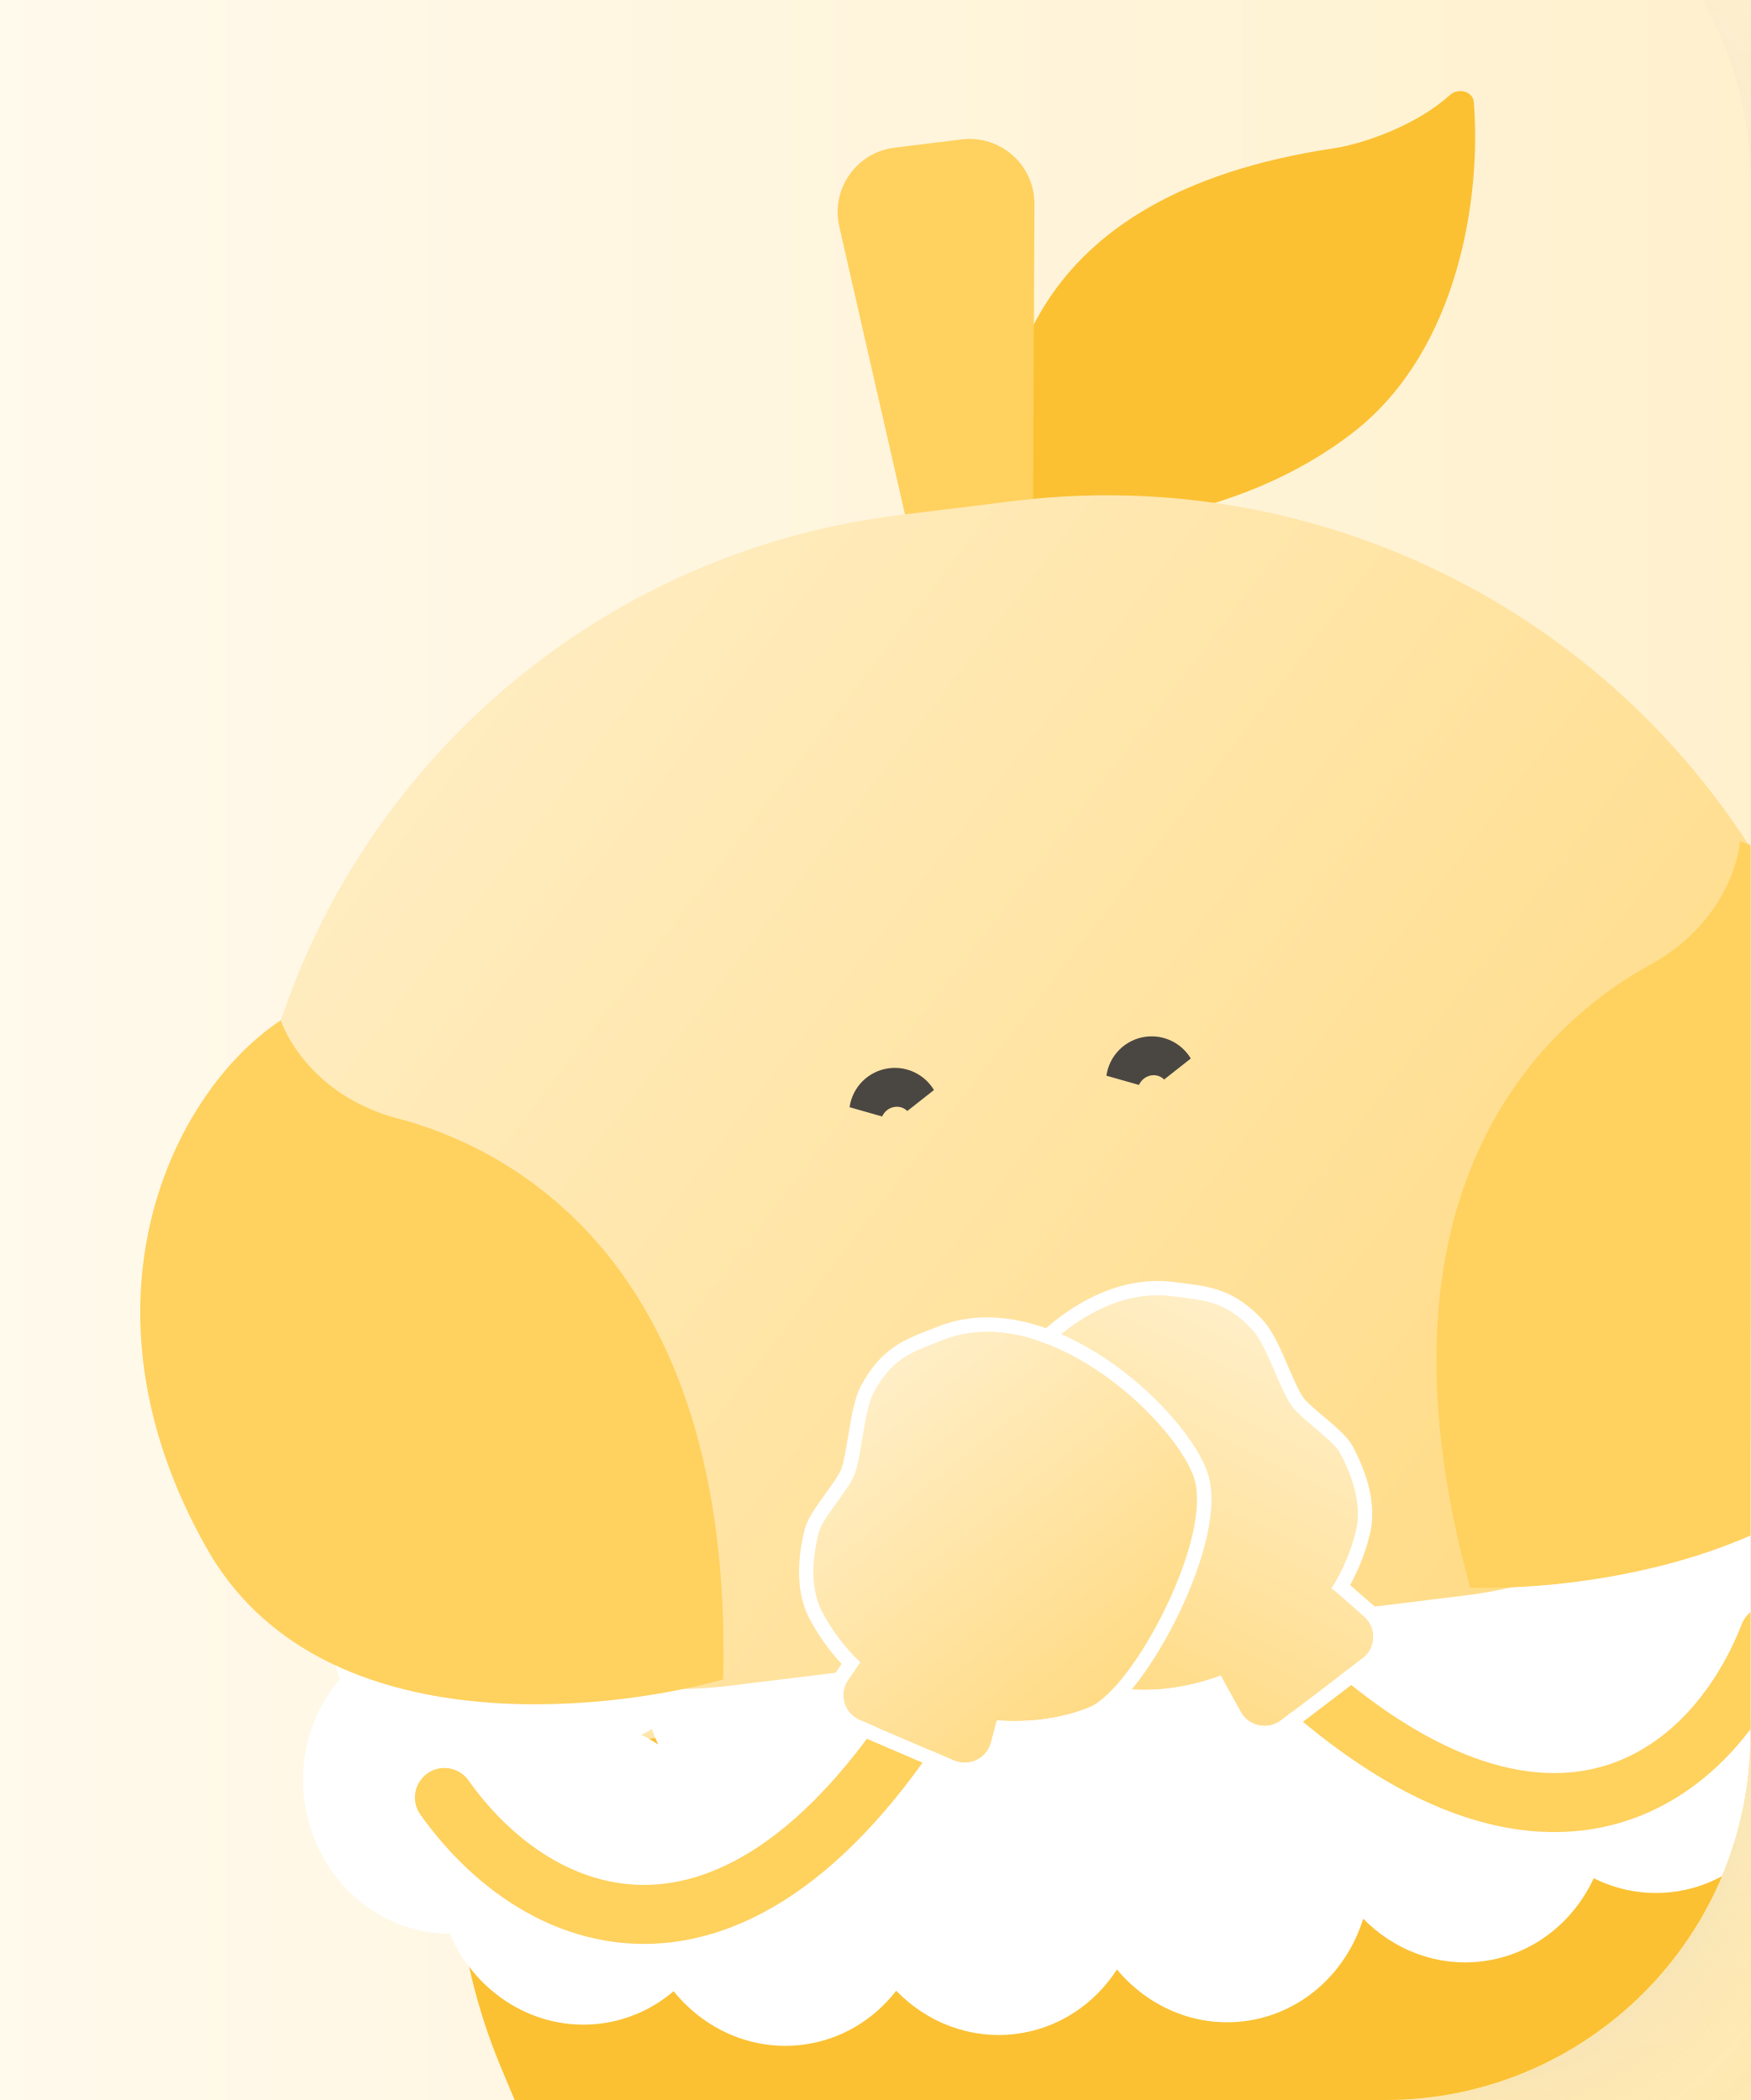
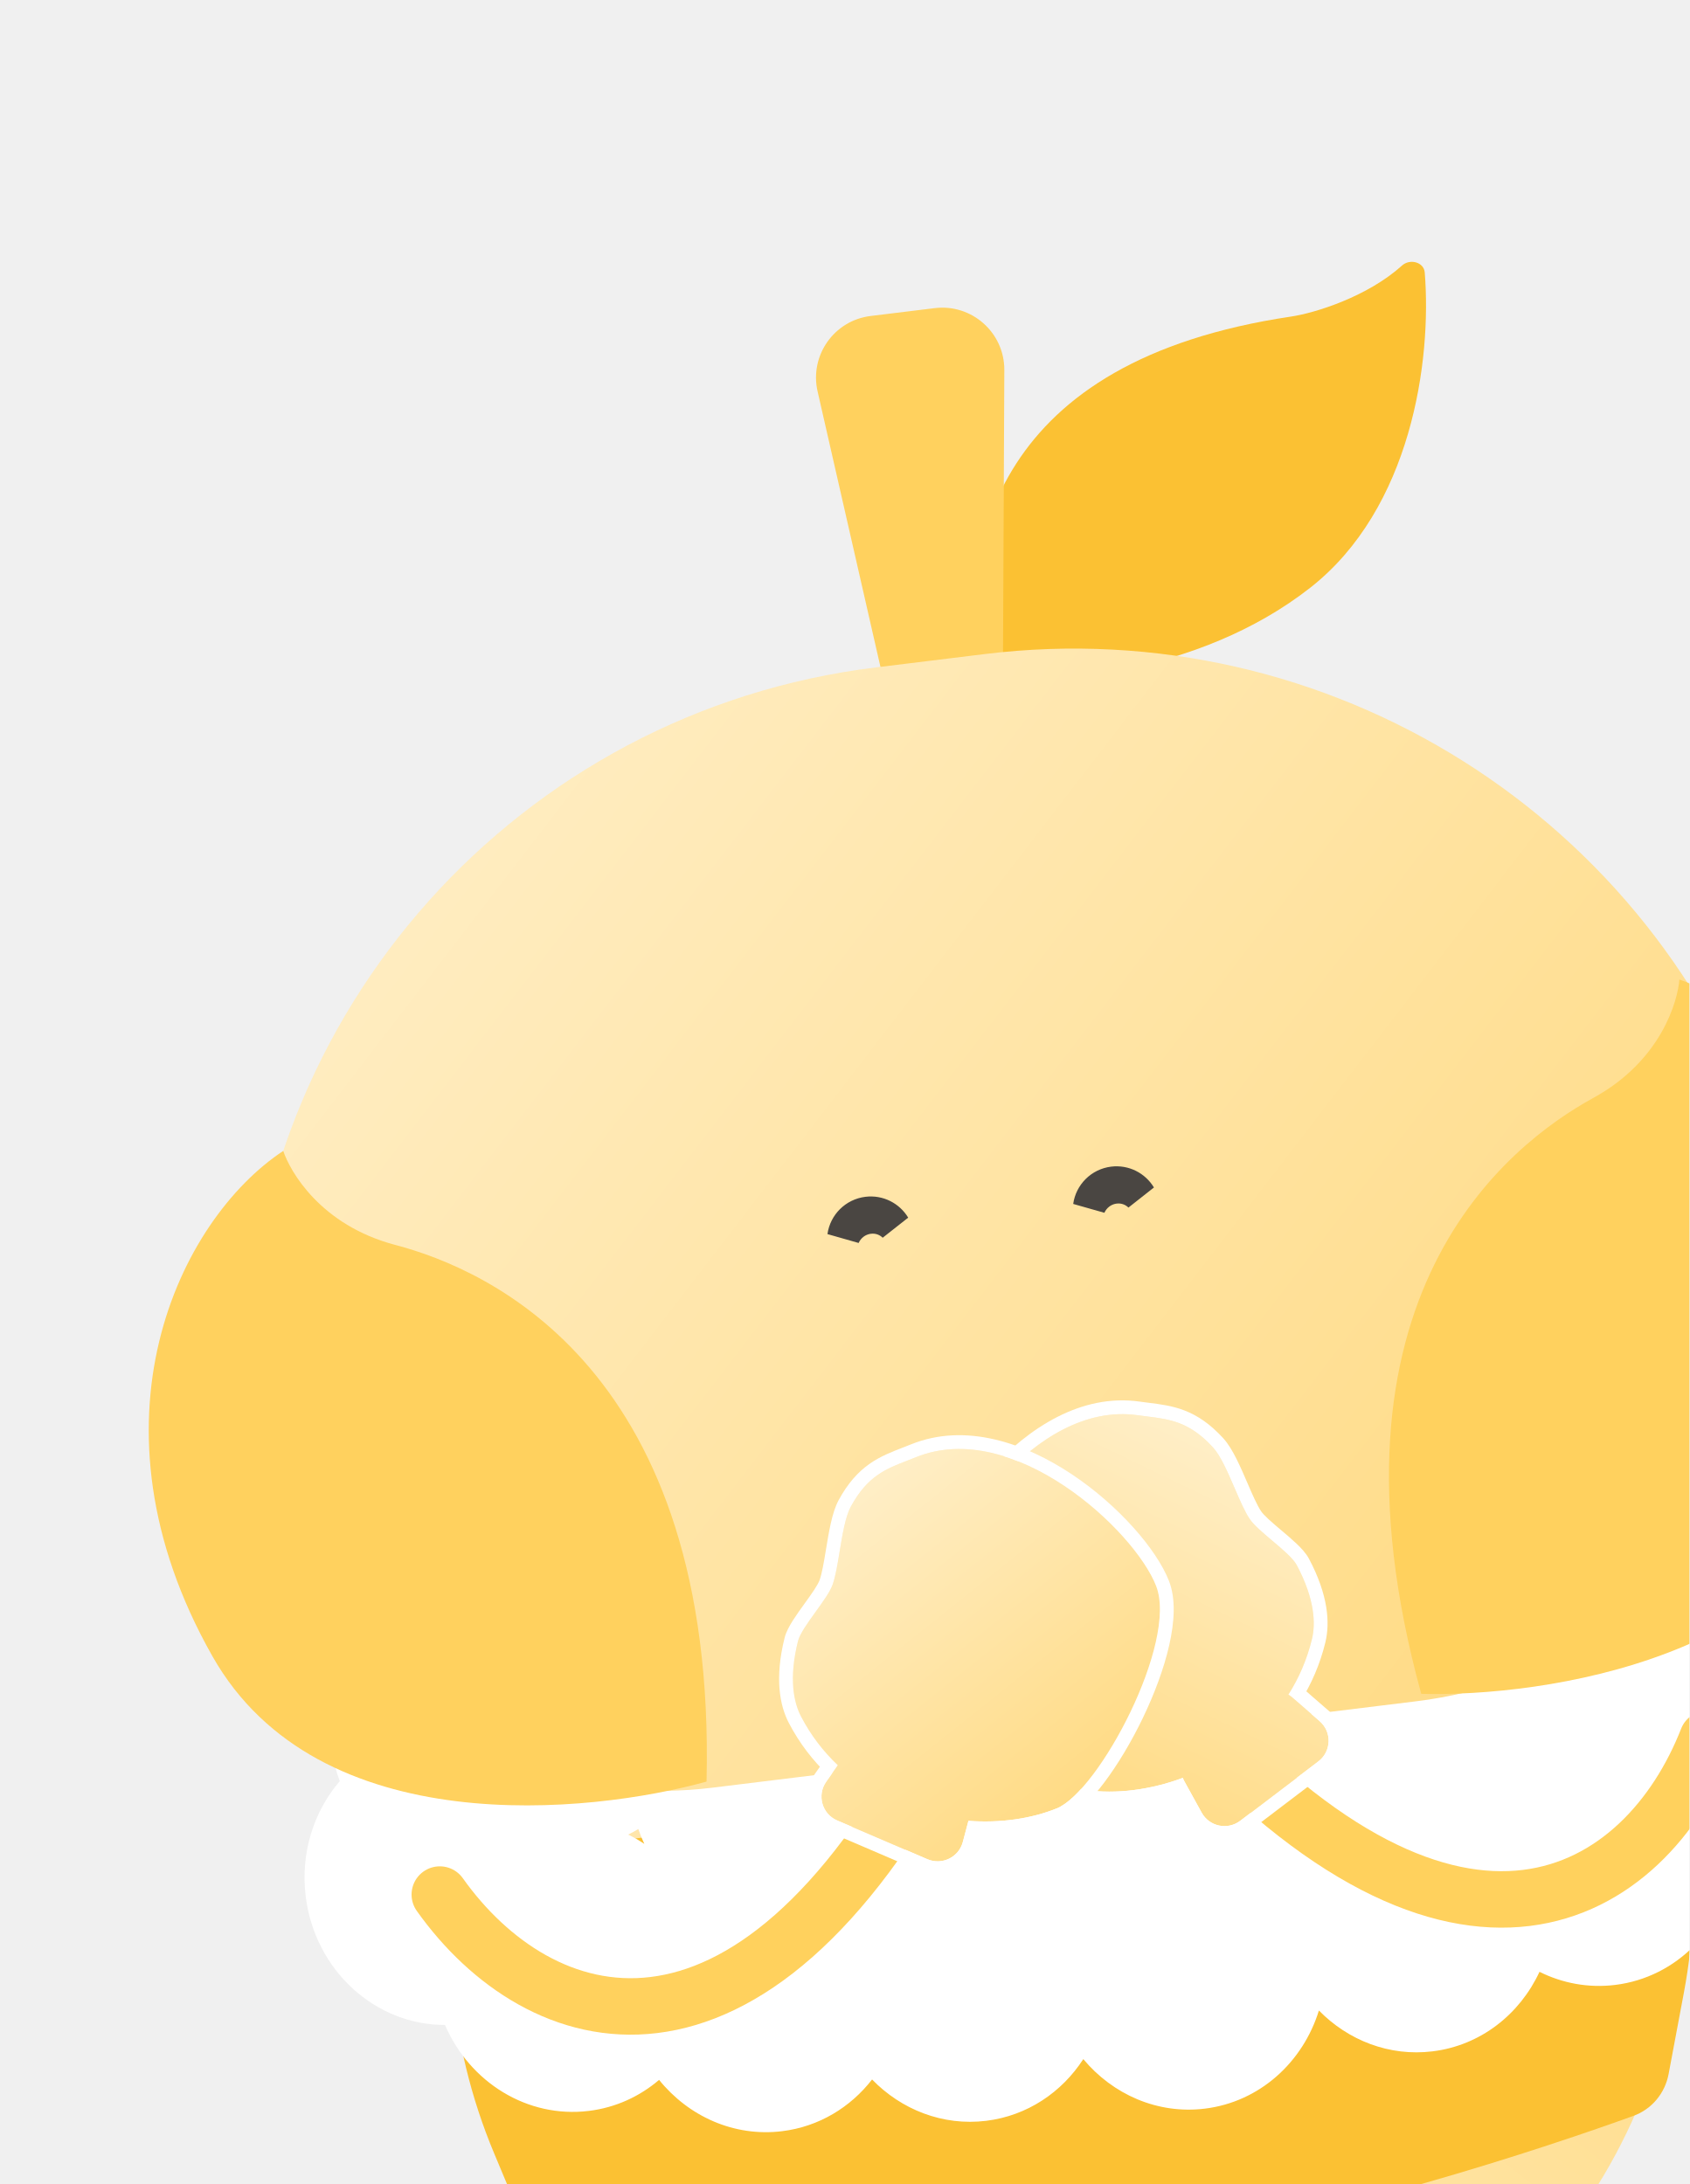
- <svg xmlns="http://www.w3.org/2000/svg" width="115" height="138" viewBox="0 0 115 138" fill="none">
-   <rect width="115" height="138" fill="#D5D5D5" />
-   <g id="ëì ê¿ë¨ì§ Main ê°ì  ìì´ëì´ + íë¨ ë´ë¹ë° ìì´ëì´">
-     <path d="M-321 -1774C-321 -1775.1 -320.105 -1776 -319 -1776H3178C3179.1 -1776 3180 -1775.1 3180 -1774V756C3180 757.104 3179.1 758 3178 758H-319C-320.105 758 -321 757.104 -321 756V-1774Z" fill="#555555" />
-     <path d="M-319 -1775H3178V-1777H-319V-1775ZM3179 -1774V756H3181V-1774H3179ZM3178 757H-319V759H3178V757ZM-320 756V-1774H-322V756H-320ZM-319 757C-319.552 757 -320 756.552 -320 756H-322C-322 757.657 -320.657 759 -319 759V757ZM3179 756C3179 756.552 3178.55 757 3178 757V759C3179.66 759 3181 757.657 3181 756H3179ZM3178 -1775C3178.55 -1775 3179 -1774.55 3179 -1774H3181C3181 -1775.66 3179.66 -1777 3178 -1777V-1775ZM-319 -1777C-320.657 -1777 -322 -1775.66 -322 -1774H-320C-320 -1774.55 -319.552 -1775 -319 -1775V-1777Z" fill="black" fill-opacity="0.1" />
-     <g id="Main_Blank" clip-path="url(#clip0_741_17546)">
-       <rect width="360" height="800" transform="translate(-219 -120)" fill="url(#paint0_linear_741_17546)" />
-       <g id="Frame 2087326896" filter="url(#filter0_d_741_17546)">
-         <g clip-path="url(#clip1_741_17546)">
-           <rect x="-193" y="-12" width="308" height="150" rx="24" fill="url(#paint1_linear_741_17546)" />
-           <g id="Group 1000001563">
-             <path id="Rectangle 34626439" d="M32.755 128.789C37.591 147.222 55.309 159.241 74.224 156.918L80.451 156.154C98.715 153.911 112.894 139.151 114.402 120.812C115.571 106.601 103.393 94.901 89.24 96.639L51.412 101.284C38.148 102.912 29.363 115.863 32.755 128.789Z" fill="url(#paint2_linear_741_17546)" />
-             <path id="Rectangle 34626440" d="M29.413 116.044L114.038 104.677L115.03 113.212C115.48 117.089 115.343 121.011 114.622 124.847L113.57 130.451C113.322 131.771 112.412 132.867 111.149 133.323C105.641 135.313 89.783 140.719 74.838 142.73C60.04 144.722 43.931 143.624 38.111 143.109C36.712 142.985 35.521 142.086 34.978 140.79L32.922 135.878C31.33 132.075 30.354 128.043 30.032 123.933L29.413 116.044Z" fill="#FBC133" />
-             <path id="Union" fill-rule="evenodd" clip-rule="evenodd" d="M42.828 113.621C42.603 113.758 42.371 113.885 42.134 114.002C42.517 114.189 42.886 114.402 43.241 114.64C43.087 114.31 42.948 113.971 42.828 113.621ZM36.785 95.019C40.934 94.51 44.803 96.898 46.546 100.662C47.325 96.588 50.502 93.335 54.651 92.826C57.403 92.488 60.031 93.424 61.998 95.192C63.45 93.6 65.419 92.511 67.676 92.234C69.429 92.019 71.131 92.321 72.645 93.025C74.11 91.343 76.137 90.188 78.472 89.901C81.223 89.563 83.852 90.5 85.818 92.267C87.271 90.675 89.24 89.586 91.497 89.309C94.317 88.963 97.008 89.955 98.989 91.809C100.362 88.969 103.014 86.888 106.263 86.489C108.43 86.223 110.521 86.747 112.273 87.846C112.657 87.746 113.051 87.67 113.455 87.621C118.663 86.981 123.43 90.907 124.103 96.388C124.3 97.995 124.124 99.557 123.645 100.978C124.454 102.242 125.003 103.715 125.2 105.321C125.826 110.42 122.689 115.069 118.057 116.208C117.373 120.413 114.146 123.806 109.902 124.327C108.061 124.553 106.275 124.209 104.706 123.427C103.354 126.34 100.667 128.484 97.365 128.889C94.393 129.254 91.566 128.133 89.56 126.084C88.463 129.634 85.497 132.361 81.728 132.824C78.479 133.223 75.402 131.846 73.383 129.422C71.908 131.7 69.537 133.313 66.717 133.66C63.73 134.027 60.887 132.891 58.879 130.821C57.395 132.734 55.228 134.063 52.7 134.373C49.397 134.779 46.272 133.348 44.255 130.849C42.922 131.988 41.272 132.754 39.431 132.98C35.187 133.501 31.235 130.99 29.554 127.075C24.784 127.091 20.616 123.338 19.989 118.239C19.621 115.241 20.554 112.398 22.328 110.333C22.049 109.581 21.851 108.783 21.749 107.948C21.076 102.467 24.752 97.504 29.959 96.865C30.752 96.768 31.534 96.776 32.293 96.88C33.565 95.891 35.094 95.227 36.785 95.019Z" fill="white" />
-             <g id="Group 1000001559">
-               <path id="Vector 12270" d="M87.643 9.743C67.216 12.791 65.075 25.382 65.721 34.438C70.553 35.186 81.226 34.434 88.971 28.36C95.899 22.927 97.319 12.787 96.826 6.712C96.767 5.995 95.806 5.752 95.271 6.234C92.911 8.365 89.34 9.489 87.643 9.743Z" fill="#FBC133" />
-               <path id="Rectangle 34626414" d="M55.138 14.884C54.576 12.421 56.267 10.011 58.776 9.703L63.176 9.163C65.726 8.85 67.972 10.846 67.96 13.415L67.847 37.807L60.571 38.701L55.138 14.884Z" fill="#FFD15E" />
-               <path id="Rectangle 34626407" d="M15.906 82.134C16.189 57.484 34.662 36.845 59.129 33.84L66.602 32.923C90.233 30.021 112.649 44.128 120.258 66.688C126.144 84.142 114.528 102.602 96.245 104.846L47.914 110.781C30.774 112.885 15.708 99.401 15.906 82.134Z" fill="url(#paint3_linear_741_17546)" />
-               <path id="Vector 12268" d="M108.401 63.407C113.073 60.844 114.196 56.746 114.312 55.275C122.38 58.128 132.366 69.987 127.425 87.775C123.473 102.006 104.853 104.552 96.588 104.336C89.08 77.059 102.56 66.611 108.401 63.407Z" fill="#FFD15E" />
-               <path id="Vector 12269" d="M26.15 73.506C20.997 72.15 18.916 68.445 18.448 67.046C11.309 71.766 4.489 85.688 13.586 101.753C20.863 114.605 39.547 112.571 47.513 110.362C48.2 82.079 32.593 75.202 26.15 73.506Z" fill="#FFD15E" />
-             </g>
-             <path id="Vector 12293" d="M116.237 107.434C111.979 118.313 99.282 126.368 80.363 105.351" stroke="#FFD15D" stroke-width="3.878" stroke-linecap="round" />
-             <path id="Vector 12545" d="M29.198 118.121C35.962 127.647 50.23 132.391 63.503 107.421" stroke="#FFD15D" stroke-width="3.878" stroke-linecap="round" />
-             <g id="Union_2">
-               <mask id="path-14-outside-1_741_17546" maskUnits="userSpaceOnUse" x="57.291" y="80.124" width="39.523" height="40.365" fill="black">
-                 <rect fill="white" x="57.291" y="80.124" width="39.523" height="40.365" />
-                 <path fill-rule="evenodd" clip-rule="evenodd" d="M80.214 110.108C77.967 110.944 75.622 111.231 73.57 110.941C70.474 110.503 62.728 101.891 63.256 97.776C63.784 93.662 70.011 84.194 77.113 85.199C77.329 85.229 77.54 85.256 77.746 85.281C79.322 85.479 80.672 85.648 82.285 87.409C82.815 87.988 83.305 89.123 83.773 90.208C84.127 91.029 84.469 91.822 84.807 92.325C85.092 92.749 85.723 93.281 86.359 93.818C87.071 94.419 87.79 95.026 88.037 95.492C89.289 97.845 89.337 99.519 89.084 100.569C88.743 101.979 88.185 103.253 87.465 104.389C87.561 104.444 87.652 104.509 87.737 104.584L89.614 106.214C90.466 106.955 90.423 108.29 89.524 108.974L84.157 113.054C83.289 113.714 82.036 113.449 81.51 112.495L80.322 110.341C80.28 110.265 80.244 110.187 80.214 110.108Z" />
-               </mask>
-               <path fill-rule="evenodd" clip-rule="evenodd" d="M80.214 110.108C77.967 110.944 75.622 111.231 73.57 110.941C70.474 110.503 62.728 101.891 63.256 97.776C63.784 93.662 70.011 84.194 77.113 85.199C77.329 85.229 77.54 85.256 77.746 85.281C79.322 85.479 80.672 85.648 82.285 87.409C82.815 87.988 83.305 89.123 83.773 90.208C84.127 91.029 84.469 91.822 84.807 92.325C85.092 92.749 85.723 93.281 86.359 93.818C87.071 94.419 87.79 95.026 88.037 95.492C89.289 97.845 89.337 99.519 89.084 100.569C88.743 101.979 88.185 103.253 87.465 104.389C87.561 104.444 87.652 104.509 87.737 104.584L89.614 106.214C90.466 106.955 90.423 108.29 89.524 108.974L84.157 113.054C83.289 113.714 82.036 113.449 81.51 112.495L80.322 110.341C80.28 110.265 80.244 110.187 80.214 110.108Z" fill="url(#paint4_linear_741_17546)" />
-               <path d="M73.57 110.941L73.437 111.876L73.57 110.941ZM80.214 110.108L79.883 109.222L80.769 108.893L81.101 109.776L80.214 110.108ZM63.256 97.776L64.196 97.897L63.256 97.776ZM77.113 85.199L76.981 86.134L76.981 86.134L77.113 85.199ZM77.746 85.281L77.864 84.344L77.864 84.344L77.746 85.281ZM82.285 87.409L82.984 86.772L82.285 87.409ZM83.773 90.208L84.643 89.835L84.643 89.835L83.773 90.208ZM84.807 92.325L85.594 91.799L85.594 91.799L84.807 92.325ZM86.359 93.818L86.971 93.097L86.359 93.818ZM88.037 95.492L87.201 95.935L88.037 95.492ZM89.084 100.569L90.005 100.791L90.005 100.791L89.084 100.569ZM87.465 104.389L86.987 105.204L86.14 104.71L86.665 103.883L87.465 104.389ZM87.737 104.584L87.115 105.296L87.115 105.296L87.737 104.584ZM89.614 106.214L90.236 105.502L89.614 106.214ZM89.524 108.974L88.95 108.222L89.524 108.974ZM84.157 113.054L84.732 113.806L84.157 113.054ZM81.51 112.495L82.34 112.04L81.51 112.495ZM80.322 110.341L79.492 110.796L79.492 110.796L80.322 110.341ZM73.702 110.005C75.577 110.271 77.763 110.011 79.883 109.222L80.546 110.993C78.171 111.876 75.666 112.192 73.437 111.876L73.702 110.005ZM64.196 97.897C64.1 98.639 64.379 99.738 65.056 101.084C65.716 102.397 66.687 103.813 67.784 105.135C68.879 106.456 70.078 107.656 71.174 108.544C71.723 108.988 72.233 109.343 72.681 109.595C73.141 109.854 73.482 109.974 73.702 110.005L73.437 111.876C72.883 111.798 72.305 111.553 71.751 111.241C71.185 110.922 70.586 110.501 69.981 110.011C68.772 109.032 67.486 107.74 66.324 106.339C65.163 104.94 64.103 103.404 63.363 101.931C62.639 100.492 62.148 98.971 62.316 97.656L64.196 97.897ZM76.981 86.134C73.897 85.698 70.856 87.531 68.421 90.204C67.222 91.52 66.217 92.992 65.483 94.376C64.741 95.775 64.308 97.025 64.196 97.897L62.316 97.656C62.468 96.471 63.011 94.995 63.808 93.492C64.612 91.975 65.707 90.372 67.018 88.932C69.604 86.093 73.227 83.695 77.246 84.263L76.981 86.134ZM77.629 86.219C77.423 86.193 77.205 86.166 76.981 86.134L77.246 84.263C77.453 84.293 77.656 84.318 77.864 84.344L77.629 86.219ZM81.586 88.046C80.865 87.259 80.242 86.867 79.657 86.639C79.048 86.401 78.433 86.32 77.629 86.219L77.864 84.344C78.635 84.441 79.483 84.542 80.346 84.879C81.233 85.225 82.092 85.798 82.984 86.772L81.586 88.046ZM82.903 90.581C82.666 90.033 82.438 89.504 82.206 89.042C81.967 88.567 81.759 88.235 81.586 88.046L82.984 86.772C83.341 87.161 83.643 87.687 83.899 88.195C84.161 88.717 84.412 89.299 84.643 89.835L82.903 90.581ZM84.02 92.851C83.622 92.258 83.242 91.368 82.903 90.581L84.643 89.835C85.012 90.691 85.316 91.386 85.594 91.799L84.02 92.851ZM85.747 94.539C85.433 94.274 85.098 93.992 84.806 93.721C84.523 93.458 84.227 93.158 84.02 92.851L85.594 91.799C85.672 91.916 85.834 92.094 86.096 92.337C86.35 92.573 86.648 92.825 86.971 93.097L85.747 94.539ZM87.201 95.935C87.154 95.847 87.011 95.668 86.719 95.39C86.443 95.128 86.109 94.845 85.747 94.539L86.971 93.097C87.321 93.393 87.702 93.714 88.026 94.022C88.332 94.314 88.673 94.672 88.874 95.05L87.201 95.935ZM88.163 100.347C88.352 99.564 88.367 98.127 87.201 95.935L88.874 95.05C90.211 97.564 90.323 99.473 90.005 100.791L88.163 100.347ZM86.665 103.883C87.331 102.832 87.847 101.653 88.163 100.347L90.005 100.791C89.639 102.304 89.04 103.675 88.266 104.894L86.665 103.883ZM87.115 105.296C87.075 105.261 87.032 105.23 86.987 105.204L87.943 103.573C88.089 103.658 88.229 103.758 88.359 103.871L87.115 105.296ZM88.992 106.926L87.115 105.296L88.359 103.871L90.236 105.502L88.992 106.926ZM88.95 108.222C89.372 107.901 89.392 107.274 88.992 106.926L90.236 105.502C91.541 106.636 91.475 108.679 90.099 109.725L88.95 108.222ZM83.582 112.302L88.95 108.222L90.099 109.725L84.732 113.806L83.582 112.302ZM82.34 112.04C82.587 112.488 83.175 112.612 83.582 112.302L84.732 113.806C83.403 114.815 81.485 114.41 80.68 112.95L82.34 112.04ZM81.152 109.886L82.34 112.04L80.68 112.95L79.492 110.796L81.152 109.886ZM81.101 109.776C81.115 109.813 81.132 109.85 81.152 109.886L79.492 110.796C79.428 110.68 79.373 110.561 79.328 110.44L81.101 109.776Z" fill="white" mask="url(#path-14-outside-1_741_17546)" />
-             </g>
-             <g id="Union_3">
-               <mask id="path-16-outside-2_741_17546" maskUnits="userSpaceOnUse" x="47.916" y="83.366" width="35.8" height="37.795" fill="black">
-                 <rect fill="white" x="47.916" y="83.366" width="35.8" height="37.795" />
-                 <path fill-rule="evenodd" clip-rule="evenodd" d="M65.495 113.058C67.674 113.22 69.795 112.918 71.559 112.203C74.456 111.027 79.889 100.793 78.384 96.928C76.878 93.063 68.549 85.383 61.902 88.079C61.7 88.161 61.502 88.237 61.308 88.312C59.828 88.885 58.559 89.376 57.419 91.477C57.045 92.167 56.844 93.387 56.652 94.554C56.507 95.436 56.367 96.289 56.16 96.858C55.986 97.339 55.503 98.008 55.015 98.684C54.47 99.44 53.919 100.203 53.791 100.715C53.146 103.302 53.503 104.938 54.003 105.895C54.68 107.194 55.539 108.304 56.524 109.237L55.727 110.375C55.079 111.3 55.444 112.585 56.481 113.031L62.676 115.692C63.678 116.122 64.83 115.562 65.11 114.509L65.495 113.058Z" />
-               </mask>
-               <path fill-rule="evenodd" clip-rule="evenodd" d="M65.495 113.058C67.674 113.22 69.795 112.918 71.559 112.203C74.456 111.027 79.889 100.793 78.384 96.928C76.878 93.063 68.549 85.383 61.902 88.079C61.7 88.161 61.502 88.237 61.308 88.312C59.828 88.885 58.559 89.376 57.419 91.477C57.045 92.167 56.844 93.387 56.652 94.554C56.507 95.436 56.367 96.289 56.16 96.858C55.986 97.339 55.503 98.008 55.015 98.684C54.47 99.44 53.919 100.203 53.791 100.715C53.146 103.302 53.503 104.938 54.003 105.895C54.68 107.194 55.539 108.304 56.524 109.237L55.727 110.375C55.079 111.3 55.444 112.585 56.481 113.031L62.676 115.692C63.678 116.122 64.83 115.562 65.11 114.509L65.495 113.058Z" fill="url(#paint5_linear_741_17546)" />
-               <path d="M71.559 112.203L71.204 111.327L71.559 112.203ZM65.495 113.058L65.567 112.116L64.781 112.057L64.579 112.818L65.495 113.058ZM78.384 96.928L77.501 97.272L78.384 96.928ZM61.902 88.079L61.547 87.203L61.547 87.203L61.902 88.079ZM61.308 88.312L61.649 89.194L61.649 89.194L61.308 88.312ZM57.419 91.477L56.586 91.028L56.586 91.028L57.419 91.477ZM56.652 94.554L57.586 94.706L56.652 94.554ZM56.16 96.858L57.051 97.178L56.16 96.858ZM55.015 98.684L55.783 99.235L55.015 98.684ZM53.791 100.715L52.873 100.488L52.873 100.488L53.791 100.715ZM54.003 105.895L54.843 105.458L54.843 105.458L54.003 105.895ZM56.524 109.237L57.3 109.778L57.767 109.111L57.177 108.551L56.524 109.237ZM55.727 110.375L56.503 110.915L55.727 110.375ZM56.481 113.031L56.857 112.162L56.481 113.031ZM62.676 115.692L62.301 116.56L62.676 115.692ZM65.11 114.509L66.025 114.749L65.11 114.509ZM71.204 111.327C69.593 111.98 67.621 112.268 65.567 112.116L65.423 114.001C67.727 114.172 69.997 113.856 71.914 113.078L71.204 111.327ZM77.501 97.272C77.772 97.969 77.767 99.103 77.436 100.574C77.113 102.008 76.513 103.618 75.769 105.167C75.025 106.714 74.153 108.169 73.303 109.296C72.878 109.86 72.469 110.328 72.095 110.682C71.712 111.044 71.41 111.243 71.204 111.327L71.914 113.078C72.432 112.868 72.934 112.49 73.396 112.053C73.868 111.607 74.347 111.053 74.816 110.431C75.752 109.188 76.688 107.623 77.476 105.982C78.264 104.342 78.921 102.595 79.284 100.986C79.638 99.414 79.748 97.82 79.266 96.584L77.501 97.272ZM62.257 88.954C65.143 87.784 68.536 88.826 71.544 90.83C73.025 91.816 74.356 93.001 75.402 94.167C76.459 95.345 77.182 96.453 77.501 97.272L79.266 96.584C78.833 95.471 77.95 94.17 76.814 92.904C75.667 91.627 74.218 90.336 72.597 89.257C69.403 87.128 65.308 85.678 61.547 87.203L62.257 88.954ZM61.649 89.194C61.843 89.119 62.047 89.04 62.257 88.954L61.547 87.203C61.353 87.282 61.163 87.356 60.967 87.431L61.649 89.194ZM58.251 91.926C58.761 90.987 59.271 90.455 59.783 90.092C60.317 89.714 60.894 89.486 61.649 89.194L60.967 87.431C60.242 87.712 59.444 88.016 58.688 88.552C57.911 89.103 57.217 89.866 56.586 91.028L58.251 91.926ZM57.586 94.706C57.684 94.116 57.777 93.547 57.891 93.042C58.008 92.524 58.129 92.151 58.251 91.926L56.586 91.028C56.334 91.492 56.168 92.075 56.043 92.631C55.915 93.2 55.812 93.825 55.717 94.403L57.586 94.706ZM57.051 97.178C57.294 96.507 57.447 95.551 57.586 94.706L55.717 94.403C55.566 95.322 55.439 96.07 55.27 96.538L57.051 97.178ZM55.783 99.235C56.024 98.902 56.281 98.547 56.499 98.213C56.71 97.889 56.925 97.526 57.051 97.178L55.27 96.538C55.222 96.671 55.108 96.883 54.912 97.183C54.723 97.473 54.494 97.79 54.247 98.132L55.783 99.235ZM54.71 100.942C54.734 100.845 54.83 100.637 55.046 100.296C55.25 99.975 55.507 99.619 55.783 99.235L54.247 98.132C53.979 98.504 53.687 98.908 53.447 99.286C53.22 99.643 52.976 100.073 52.873 100.488L54.71 100.942ZM54.843 105.458C54.471 104.744 54.109 103.352 54.71 100.942L52.873 100.488C52.183 103.251 52.536 105.131 53.163 106.333L54.843 105.458ZM57.177 108.551C56.265 107.688 55.47 106.66 54.843 105.458L53.163 106.333C53.89 107.727 54.813 108.921 55.871 109.923L57.177 108.551ZM56.503 110.915L57.3 109.778L55.748 108.696L54.951 109.834L56.503 110.915ZM56.857 112.162C56.37 111.953 56.198 111.35 56.503 110.915L54.951 109.834C53.959 111.25 54.517 113.217 56.106 113.899L56.857 112.162ZM63.052 114.823L56.857 112.162L56.106 113.899L62.301 116.56L63.052 114.823ZM64.194 114.268C64.063 114.762 63.522 115.025 63.052 114.823L62.301 116.56C63.834 117.218 65.597 116.361 66.025 114.749L64.194 114.268ZM64.579 112.818L64.194 114.268L66.025 114.749L66.41 113.299L64.579 112.818Z" fill="white" mask="url(#path-16-outside-2_741_17546)" />
-             </g>
-             <path id="Rectangle 34626424" d="M75.542 69.549C74.747 69.647 74.103 70.159 73.802 70.843C73.916 70.022 74.57 69.347 75.432 69.241C76.191 69.148 76.9 69.522 77.27 70.137C76.83 69.704 76.203 69.468 75.542 69.549Z" stroke="#4A4642" stroke-width="2.247" />
-             <path id="Rectangle 34626428" d="M58.669 71.621C57.873 71.718 57.23 72.231 56.928 72.915C57.043 72.094 57.696 71.418 58.559 71.313C59.318 71.219 60.026 71.593 60.397 72.209C59.957 71.775 59.33 71.54 58.669 71.621Z" stroke="#4A4642" stroke-width="2.247" />
-           </g>
+ <svg xmlns="http://www.w3.org/2000/svg" width="116" height="150" viewBox="0 0 116 150" fill="none">
+   <g id="Mask group">
+     <mask id="mask0_2385_52903" style="mask-type:alpha" maskUnits="userSpaceOnUse" x="0" y="0" width="116" height="150">
+       <rect id="Rectangle 34626596" width="116" height="150" fill="#D9D9D9" />
+     </mask>
+     <g mask="url(#mask0_2385_52903)">
+       <g id="Group 1000001563">
+         <path id="Rectangle 34626439" d="M33.755 140.789C38.591 159.222 56.309 171.241 75.224 168.918L81.451 168.154C99.715 165.911 113.894 151.151 115.402 132.812C116.571 118.601 104.393 106.901 90.24 108.639L52.412 113.284C39.148 114.912 30.363 127.863 33.755 140.789Z" fill="url(#paint0_linear_2385_52903)" />
+         <path id="Rectangle 34626440" d="M30.413 128.044L115.038 116.677L116.03 125.212C116.48 129.089 116.343 133.011 115.622 136.847L114.57 142.451C114.322 143.771 113.412 144.867 112.149 145.323C106.641 147.313 90.783 152.719 75.838 154.73C61.04 156.722 44.931 155.624 39.111 155.109C37.712 154.985 36.521 154.086 35.978 152.79L33.922 147.878C32.33 144.075 31.354 140.043 31.032 135.933L30.413 128.044Z" fill="#FBC133" />
+         <path id="Union" fill-rule="evenodd" clip-rule="evenodd" d="M43.828 125.621C43.603 125.758 43.371 125.885 43.134 126.002C43.517 126.189 43.886 126.402 44.241 126.64C44.087 126.31 43.948 125.971 43.828 125.621ZM37.785 107.019C41.934 106.51 45.803 108.898 47.546 112.662C48.325 108.588 51.502 105.335 55.651 104.826C58.403 104.488 61.031 105.424 62.998 107.192C64.45 105.6 66.419 104.511 68.676 104.234C70.429 104.019 72.131 104.321 73.645 105.025C75.11 103.343 77.137 102.188 79.472 101.901C82.223 101.563 84.852 102.5 86.818 104.267C88.271 102.675 90.24 101.586 92.497 101.309C95.317 100.963 98.008 101.955 99.989 103.809C101.362 100.969 104.014 98.888 107.263 98.489C109.43 98.223 111.521 98.747 113.273 99.846C113.657 99.746 114.051 99.67 114.455 99.621C119.663 98.981 124.43 102.907 125.103 108.388C125.3 109.995 125.124 111.557 124.645 112.978C125.454 114.242 126.003 115.715 126.2 117.321C126.826 122.42 123.689 127.069 119.057 128.208C118.373 132.413 115.146 135.806 110.902 136.327C109.061 136.553 107.275 136.209 105.706 135.427C104.354 138.34 101.667 140.484 98.365 140.889C95.393 141.254 92.566 140.133 90.56 138.084C89.463 141.634 86.497 144.361 82.728 144.824C79.479 145.223 76.402 143.846 74.383 141.422C72.908 143.7 70.537 145.313 67.717 145.66C64.73 146.027 61.887 144.891 59.879 142.821C58.395 144.734 56.228 146.063 53.7 146.373C50.397 146.779 47.272 145.348 45.255 142.849C43.922 143.988 42.272 144.754 40.431 144.98C36.187 145.501 32.235 142.99 30.554 139.075C25.784 139.091 21.616 135.338 20.989 130.239C20.621 127.241 21.554 124.398 23.328 122.333C23.049 121.581 22.851 120.783 22.749 119.948C22.076 114.467 25.752 109.505 30.959 108.865C31.752 108.768 32.534 108.776 33.293 108.88C34.565 107.891 36.094 107.227 37.785 107.019Z" fill="white" />
+         <g id="Group 1000001559">
+           <path id="Vector 12270" d="M88.643 21.743C68.216 24.791 66.075 37.382 66.721 46.438C71.553 47.186 82.226 46.434 89.971 40.361C96.899 34.927 98.319 24.787 97.826 18.712C97.767 17.995 96.806 17.752 96.271 18.234C93.911 20.365 90.34 21.489 88.643 21.743Z" fill="#FBC133" />
+           <path id="Rectangle 34626414" d="M56.138 26.884C55.576 24.421 57.267 22.011 59.776 21.703L64.176 21.163C66.726 20.85 68.972 22.846 68.96 25.416L68.847 49.807L61.571 50.701L56.138 26.884Z" fill="#FFD15E" />
+           <path id="Rectangle 34626407" d="M16.907 94.134C17.189 69.484 35.662 48.845 60.129 45.84L67.602 44.923C91.233 42.021 113.649 56.128 121.258 78.688C127.144 96.142 115.528 114.602 97.245 116.846L48.914 122.781C31.774 124.885 16.708 111.401 16.907 94.134Z" fill="url(#paint1_linear_2385_52903)" />
+           <path id="Vector 12268" d="M109.401 75.407C114.073 72.844 115.196 68.746 115.312 67.275C123.38 70.128 133.366 81.987 128.425 99.775C124.473 114.006 105.853 116.552 97.588 116.336C90.08 89.059 103.56 78.611 109.401 75.407Z" fill="#FFD15E" />
+           <path id="Vector 12269" d="M27.15 85.506C21.997 84.15 19.916 80.445 19.448 79.046C12.309 83.766 5.489 97.688 14.586 113.753C21.863 126.605 40.547 124.571 48.513 122.362C49.2 94.079 33.593 87.202 27.15 85.506Z" fill="#FFD15E" />
        </g>
+         <path id="Vector 12293" d="M117.237 119.434C112.979 130.313 100.282 138.368 81.363 117.351" stroke="#FFD15D" stroke-width="3.878" stroke-linecap="round" />
+         <path id="Vector 12545" d="M30.198 130.121C36.962 139.647 51.23 144.391 64.503 119.421" stroke="#FFD15D" stroke-width="3.878" stroke-linecap="round" />
+         <g id="Union_2">
+           <mask id="path-12-outside-1_2385_52903" maskUnits="userSpaceOnUse" x="58.291" y="92.124" width="39.523" height="40.365" fill="black">
+             <rect fill="white" x="58.291" y="92.124" width="39.523" height="40.365" />
+             <path fill-rule="evenodd" clip-rule="evenodd" d="M81.214 122.108C78.967 122.944 76.622 123.231 74.57 122.941C71.474 122.503 63.728 113.891 64.256 109.776C64.784 105.662 71.011 96.194 78.113 97.199C78.329 97.229 78.54 97.256 78.746 97.281C80.322 97.479 81.672 97.648 83.285 99.409C83.815 99.988 84.305 101.123 84.773 102.208C85.127 103.029 85.469 103.822 85.807 104.325C86.092 104.748 86.723 105.281 87.359 105.818C88.071 106.42 88.79 107.026 89.037 107.492C90.289 109.845 90.337 111.519 90.084 112.569C89.743 113.979 89.185 115.253 88.465 116.389C88.561 116.444 88.652 116.509 88.737 116.584L90.614 118.214C91.466 118.955 91.423 120.29 90.524 120.974L85.157 125.054C84.289 125.714 83.036 125.449 82.51 124.495L81.322 122.341C81.28 122.265 81.244 122.187 81.214 122.108Z" />
+           </mask>
+           <path fill-rule="evenodd" clip-rule="evenodd" d="M81.214 122.108C78.967 122.944 76.622 123.231 74.57 122.941C71.474 122.503 63.728 113.891 64.256 109.776C64.784 105.662 71.011 96.194 78.113 97.199C78.329 97.229 78.54 97.256 78.746 97.281C80.322 97.479 81.672 97.648 83.285 99.409C83.815 99.988 84.305 101.123 84.773 102.208C85.127 103.029 85.469 103.822 85.807 104.325C86.092 104.748 86.723 105.281 87.359 105.818C88.071 106.42 88.79 107.026 89.037 107.492C90.289 109.845 90.337 111.519 90.084 112.569C89.743 113.979 89.185 115.253 88.465 116.389C88.561 116.444 88.652 116.509 88.737 116.584L90.614 118.214C91.466 118.955 91.423 120.29 90.524 120.974L85.157 125.054C84.289 125.714 83.036 125.449 82.51 124.495L81.322 122.341C81.28 122.265 81.244 122.187 81.214 122.108Z" fill="url(#paint2_linear_2385_52903)" />
+           <path d="M74.57 122.941L74.437 123.876L74.57 122.941ZM81.214 122.108L80.883 121.222L81.769 120.893L82.101 121.776L81.214 122.108ZM64.256 109.776L65.196 109.897L64.256 109.776ZM78.113 97.199L77.981 98.134L77.981 98.134L78.113 97.199ZM78.746 97.281L78.864 96.344L78.864 96.344L78.746 97.281ZM83.285 99.409L83.984 98.772L83.285 99.409ZM84.773 102.208L85.643 101.836L85.643 101.836L84.773 102.208ZM85.807 104.325L86.594 103.799L86.594 103.799L85.807 104.325ZM87.359 105.818L87.971 105.097L87.359 105.818ZM89.037 107.492L88.201 107.935L89.037 107.492ZM90.084 112.569L91.005 112.791L91.005 112.791L90.084 112.569ZM88.465 116.389L87.987 117.204L87.14 116.71L87.665 115.883L88.465 116.389ZM88.737 116.584L88.115 117.296L88.115 117.296L88.737 116.584ZM90.614 118.214L91.236 117.502L90.614 118.214ZM82.51 124.495L83.34 124.04L82.51 124.495ZM81.322 122.341L80.492 122.796L80.492 122.796L81.322 122.341ZM74.702 122.005C76.577 122.271 78.763 122.011 80.883 121.222L81.546 122.993C79.171 123.876 76.666 124.192 74.437 123.876L74.702 122.005ZM65.196 109.897C65.1 110.639 65.379 111.738 66.056 113.084C66.716 114.397 67.687 115.813 68.784 117.135C69.879 118.456 71.078 119.656 72.174 120.544C72.723 120.988 73.233 121.343 73.681 121.595C74.141 121.854 74.482 121.974 74.702 122.005L74.437 123.876C73.883 123.798 73.305 123.553 72.751 123.241C72.185 122.922 71.586 122.501 70.981 122.011C69.772 121.032 68.486 119.74 67.324 118.339C66.163 116.94 65.103 115.404 64.363 113.931C63.639 112.492 63.148 110.971 63.316 109.656L65.196 109.897ZM77.981 98.134C74.897 97.698 71.856 99.531 69.421 102.204C68.222 103.52 67.217 104.992 66.483 106.376C65.741 107.775 65.308 109.025 65.196 109.897L63.316 109.656C63.468 108.471 64.011 106.994 64.808 105.492C65.612 103.975 66.707 102.372 68.018 100.932C70.604 98.093 74.227 95.695 78.246 96.263L77.981 98.134ZM78.629 98.219C78.423 98.193 78.205 98.166 77.981 98.134L78.246 96.263C78.453 96.293 78.656 96.318 78.864 96.344L78.629 98.219ZM82.586 100.046C81.865 99.259 81.242 98.867 80.657 98.639C80.048 98.401 79.433 98.32 78.629 98.219L78.864 96.344C79.635 96.441 80.483 96.542 81.346 96.879C82.233 97.225 83.092 97.798 83.984 98.772L82.586 100.046ZM83.903 102.581C83.666 102.033 83.438 101.504 83.206 101.042C82.967 100.567 82.759 100.235 82.586 100.046L83.984 98.772C84.341 99.161 84.643 99.687 84.899 100.196C85.161 100.717 85.412 101.299 85.643 101.836L83.903 102.581ZM85.02 104.851C84.622 104.258 84.242 103.368 83.903 102.581L85.643 101.836C86.012 102.691 86.316 103.386 86.594 103.799L85.02 104.851ZM86.747 106.539C86.433 106.274 86.098 105.992 85.806 105.721C85.523 105.458 85.227 105.158 85.02 104.851L86.594 103.799C86.672 103.916 86.834 104.094 87.096 104.337C87.35 104.573 87.648 104.825 87.971 105.097L86.747 106.539ZM88.201 107.935C88.154 107.847 88.011 107.668 87.719 107.39C87.443 107.128 87.109 106.845 86.747 106.539L87.971 105.097C88.321 105.393 88.702 105.714 89.026 106.022C89.332 106.314 89.673 106.672 89.874 107.05L88.201 107.935ZM89.163 112.347C89.352 111.564 89.367 110.127 88.201 107.935L89.874 107.05C91.211 109.564 91.323 111.473 91.005 112.791L89.163 112.347ZM87.665 115.883C88.331 114.832 88.847 113.653 89.163 112.347L91.005 112.791C90.639 114.304 90.04 115.675 89.266 116.894L87.665 115.883ZM88.115 117.296C88.075 117.261 88.032 117.23 87.987 117.204L88.943 115.573C89.089 115.658 89.229 115.758 89.359 115.871L88.115 117.296ZM89.992 118.926L88.115 117.296L89.359 115.871L91.236 117.502L89.992 118.926ZM89.95 120.222C90.372 119.901 90.392 119.274 89.992 118.926L91.236 117.502C92.541 118.636 92.475 120.679 91.099 121.725L89.95 120.222ZM84.582 124.302L89.95 120.222L91.099 121.725L85.732 125.806L84.582 124.302ZM83.34 124.04C83.587 124.488 84.175 124.612 84.582 124.302L85.732 125.806C84.403 126.815 82.485 126.41 81.68 124.95L83.34 124.04ZM82.152 121.886L83.34 124.04L81.68 124.95L80.492 122.796L82.152 121.886ZM82.101 121.776C82.115 121.813 82.132 121.85 82.152 121.886L80.492 122.796C80.428 122.68 80.373 122.561 80.328 122.44L82.101 121.776Z" fill="white" mask="url(#path-12-outside-1_2385_52903)" />
+         </g>
+         <g id="Union_3">
+           <mask id="path-14-outside-2_2385_52903" maskUnits="userSpaceOnUse" x="48.916" y="95.366" width="35.8" height="37.795" fill="black">
+             <rect fill="white" x="48.916" y="95.366" width="35.8" height="37.795" />
+             <path fill-rule="evenodd" clip-rule="evenodd" d="M66.495 125.058C68.674 125.22 70.795 124.918 72.559 124.203C75.456 123.027 80.889 112.793 79.384 108.928C77.878 105.063 69.549 97.383 62.902 100.079C62.7 100.161 62.502 100.237 62.308 100.312C60.828 100.885 59.559 101.377 58.419 103.477C58.045 104.167 57.844 105.387 57.652 106.554C57.507 107.436 57.367 108.289 57.16 108.858C56.986 109.339 56.503 110.008 56.015 110.684C55.47 111.44 54.919 112.203 54.791 112.715C54.146 115.302 54.503 116.938 55.003 117.895C55.68 119.194 56.539 120.304 57.524 121.237L56.727 122.375C56.079 123.3 56.444 124.585 57.481 125.031L63.676 127.692C64.678 128.122 65.83 127.562 66.11 126.509L66.495 125.058Z" />
+           </mask>
+           <path fill-rule="evenodd" clip-rule="evenodd" d="M66.495 125.058C68.674 125.22 70.795 124.918 72.559 124.203C75.456 123.027 80.889 112.793 79.384 108.928C77.878 105.063 69.549 97.383 62.902 100.079C62.7 100.161 62.502 100.237 62.308 100.312C60.828 100.885 59.559 101.377 58.419 103.477C58.045 104.167 57.844 105.387 57.652 106.554C57.507 107.436 57.367 108.289 57.16 108.858C56.986 109.339 56.503 110.008 56.015 110.684C55.47 111.44 54.919 112.203 54.791 112.715C54.146 115.302 54.503 116.938 55.003 117.895C55.68 119.194 56.539 120.304 57.524 121.237L56.727 122.375C56.079 123.3 56.444 124.585 57.481 125.031L63.676 127.692C64.678 128.122 65.83 127.562 66.11 126.509L66.495 125.058Z" fill="url(#paint3_linear_2385_52903)" />
+           <path d="M72.559 124.203L72.204 123.327L72.559 124.203ZM66.495 125.058L66.567 124.116L65.781 124.057L65.579 124.818L66.495 125.058ZM79.384 108.928L78.501 109.272L79.384 108.928ZM62.902 100.079L62.547 99.203L62.547 99.203L62.902 100.079ZM62.308 100.312L62.649 101.194L62.649 101.194L62.308 100.312ZM58.419 103.477L57.586 103.028L57.586 103.028L58.419 103.477ZM57.652 106.554L58.586 106.706L57.652 106.554ZM57.16 108.858L58.051 109.178L57.16 108.858ZM56.015 110.684L56.783 111.235L56.015 110.684ZM54.791 112.715L53.873 112.488L53.873 112.488L54.791 112.715ZM55.003 117.895L55.843 117.458L55.843 117.458L55.003 117.895ZM57.524 121.237L58.3 121.778L58.767 121.111L58.177 120.551L57.524 121.237ZM56.727 122.375L57.503 122.915L56.727 122.375ZM66.11 126.509L67.025 126.749L66.11 126.509ZM72.204 123.327C70.593 123.98 68.621 124.268 66.567 124.116L66.423 126.001C68.727 126.172 70.997 125.856 72.914 125.078L72.204 123.327ZM78.501 109.272C78.772 109.969 78.767 111.103 78.436 112.574C78.113 114.008 77.513 115.618 76.769 117.167C76.025 118.714 75.153 120.169 74.303 121.296C73.878 121.86 73.469 122.328 73.095 122.682C72.712 123.044 72.41 123.243 72.204 123.327L72.914 125.078C73.432 124.868 73.934 124.49 74.396 124.053C74.868 123.607 75.347 123.053 75.816 122.431C76.752 121.188 77.688 119.623 78.476 117.982C79.264 116.342 79.921 114.595 80.284 112.986C80.638 111.414 80.748 109.82 80.266 108.584L78.501 109.272ZM63.257 100.954C66.143 99.784 69.536 100.826 72.544 102.83C74.025 103.816 75.356 105.001 76.402 106.167C77.459 107.345 78.182 108.453 78.501 109.272L80.266 108.584C79.833 107.471 78.95 106.17 77.814 104.904C76.667 103.627 75.218 102.336 73.597 101.257C70.403 99.128 66.308 97.678 62.547 99.203L63.257 100.954ZM62.649 101.194C62.843 101.119 63.047 101.04 63.257 100.954L62.547 99.203C62.353 99.282 62.163 99.356 61.967 99.431L62.649 101.194ZM59.251 103.926C59.761 102.987 60.271 102.455 60.783 102.092C61.317 101.714 61.894 101.486 62.649 101.194L61.967 99.431C61.242 99.712 60.444 100.016 59.688 100.552C58.911 101.102 58.217 101.866 57.586 103.028L59.251 103.926ZM58.586 106.706C58.684 106.116 58.777 105.547 58.891 105.042C59.008 104.524 59.129 104.152 59.251 103.926L57.586 103.028C57.334 103.492 57.168 104.075 57.043 104.631C56.915 105.2 56.812 105.825 56.717 106.403L58.586 106.706ZM58.051 109.178C58.294 108.507 58.447 107.551 58.586 106.706L56.717 106.403C56.566 107.322 56.439 108.071 56.27 108.538L58.051 109.178ZM56.783 111.235C57.024 110.902 57.281 110.547 57.499 110.213C57.71 109.889 57.925 109.526 58.051 109.178L56.27 108.538C56.222 108.671 56.108 108.883 55.912 109.183C55.723 109.473 55.494 109.79 55.247 110.132L56.783 111.235ZM55.71 112.942C55.734 112.845 55.83 112.637 56.046 112.296C56.25 111.975 56.507 111.619 56.783 111.235L55.247 110.132C54.979 110.504 54.687 110.908 54.447 111.286C54.22 111.643 53.976 112.073 53.873 112.488L55.71 112.942ZM55.843 117.458C55.471 116.744 55.109 115.352 55.71 112.942L53.873 112.488C53.183 115.251 53.536 117.131 54.163 118.333L55.843 117.458ZM58.177 120.551C57.265 119.688 56.47 118.66 55.843 117.458L54.163 118.333C54.89 119.727 55.813 120.921 56.871 121.923L58.177 120.551ZM57.503 122.915L58.3 121.778L56.748 120.696L55.951 121.834L57.503 122.915ZM57.857 124.162C57.37 123.953 57.198 123.35 57.503 122.915L55.951 121.834C54.959 123.25 55.517 125.217 57.106 125.899L57.857 124.162ZM64.052 126.823L57.857 124.162L57.106 125.899L63.301 128.56L64.052 126.823ZM65.194 126.268C65.063 126.762 64.522 127.025 64.052 126.823L63.301 128.56C64.834 129.218 66.597 128.361 67.025 126.749L65.194 126.268ZM65.579 124.818L65.194 126.268L67.025 126.749L67.41 125.299L65.579 124.818Z" fill="white" mask="url(#path-14-outside-2_2385_52903)" />
+         </g>
+         <path id="Rectangle 34626424" d="M76.542 81.549C75.747 81.647 75.103 82.159 74.802 82.843C74.916 82.022 75.57 81.347 76.432 81.241C77.191 81.148 77.9 81.522 78.27 82.137C77.83 81.704 77.203 81.468 76.542 81.549Z" stroke="#4A4642" stroke-width="2.247" />
+         <path id="Rectangle 34626428" d="M59.669 83.621C58.873 83.718 58.23 84.231 57.928 84.915C58.043 84.094 58.696 83.418 59.559 83.313C60.318 83.219 61.026 83.593 61.397 84.209C60.957 83.775 60.33 83.54 59.669 83.621Z" stroke="#4A4642" stroke-width="2.247" />
      </g>
    </g>
  </g>
  <defs>
-     <filter id="filter0_d_741_17546" x="-201" y="-20" width="324" height="166" filterUnits="userSpaceOnUse" color-interpolation-filters="sRGB">
-       <feFlood flood-opacity="0" result="BackgroundImageFix" />
-       <feColorMatrix in="SourceAlpha" type="matrix" values="0 0 0 0 0 0 0 0 0 0 0 0 0 0 0 0 0 0 127 0" result="hardAlpha" />
-       <feOffset />
-       <feGaussianBlur stdDeviation="4" />
-       <feComposite in2="hardAlpha" operator="out" />
-       <feColorMatrix type="matrix" values="0 0 0 0 0.787 0 0 0 0 0.787 0 0 0 0 0.787 0 0 0 0.25 0" />
-       <feBlend mode="normal" in2="BackgroundImageFix" result="effect1_dropShadow_741_17546" />
-       <feBlend mode="normal" in="SourceGraphic" in2="effect1_dropShadow_741_17546" result="shape" />
-     </filter>
-     <linearGradient id="paint0_linear_741_17546" x1="180" y1="0" x2="180" y2="332.5" gradientUnits="userSpaceOnUse">
-       <stop stop-color="#FFF7E6" />
-       <stop offset="1" stop-color="#FFE5A4" />
-     </linearGradient>
-     <linearGradient id="paint1_linear_741_17546" x1="-72" y1="63" x2="115" y2="63" gradientUnits="userSpaceOnUse">
-       <stop stop-color="white" />
-       <stop offset="1" stop-color="#FFF1CE" />
-     </linearGradient>
-     <linearGradient id="paint2_linear_741_17546" x1="31.672" y1="147.737" x2="83.746" y2="81.738" gradientUnits="userSpaceOnUse">
+     <linearGradient id="paint0_linear_2385_52903" x1="32.672" y1="159.737" x2="84.746" y2="93.738" gradientUnits="userSpaceOnUse">
      <stop stop-color="#FFEEC6" />
      <stop offset="1" stop-color="#FFDA82" />
    </linearGradient>
-     <linearGradient id="paint3_linear_741_17546" x1="8.645" y1="58.667" x2="94.57" y2="124.747" gradientUnits="userSpaceOnUse">
+     <linearGradient id="paint1_linear_2385_52903" x1="9.645" y1="70.667" x2="95.57" y2="136.747" gradientUnits="userSpaceOnUse">
      <stop stop-color="#FFEEC6" />
      <stop offset="1" stop-color="#FFDA82" />
    </linearGradient>
-     <linearGradient id="paint4_linear_741_17546" x1="82.133" y1="87.193" x2="70.43" y2="111.469" gradientUnits="userSpaceOnUse">
+     <linearGradient id="paint2_linear_2385_52903" x1="83.133" y1="99.193" x2="71.43" y2="123.469" gradientUnits="userSpaceOnUse">
      <stop stop-color="#FFEEC6" />
      <stop offset="1" stop-color="#FFDA82" />
    </linearGradient>
-     <linearGradient id="paint5_linear_741_17546" x1="57.65" y1="90.918" x2="74.289" y2="111.752" gradientUnits="userSpaceOnUse">
+     <linearGradient id="paint3_linear_2385_52903" x1="58.65" y1="102.918" x2="75.289" y2="123.752" gradientUnits="userSpaceOnUse">
      <stop stop-color="#FFEEC6" />
      <stop offset="1" stop-color="#FFDA82" />
    </linearGradient>
-     <clipPath id="clip0_741_17546">
-       <rect width="360" height="800" fill="white" transform="translate(-219 -120)" />
-     </clipPath>
-     <clipPath id="clip1_741_17546">
-       <rect x="-193" y="-12" width="308" height="150" rx="24" fill="white" />
-     </clipPath>
  </defs>
</svg>
